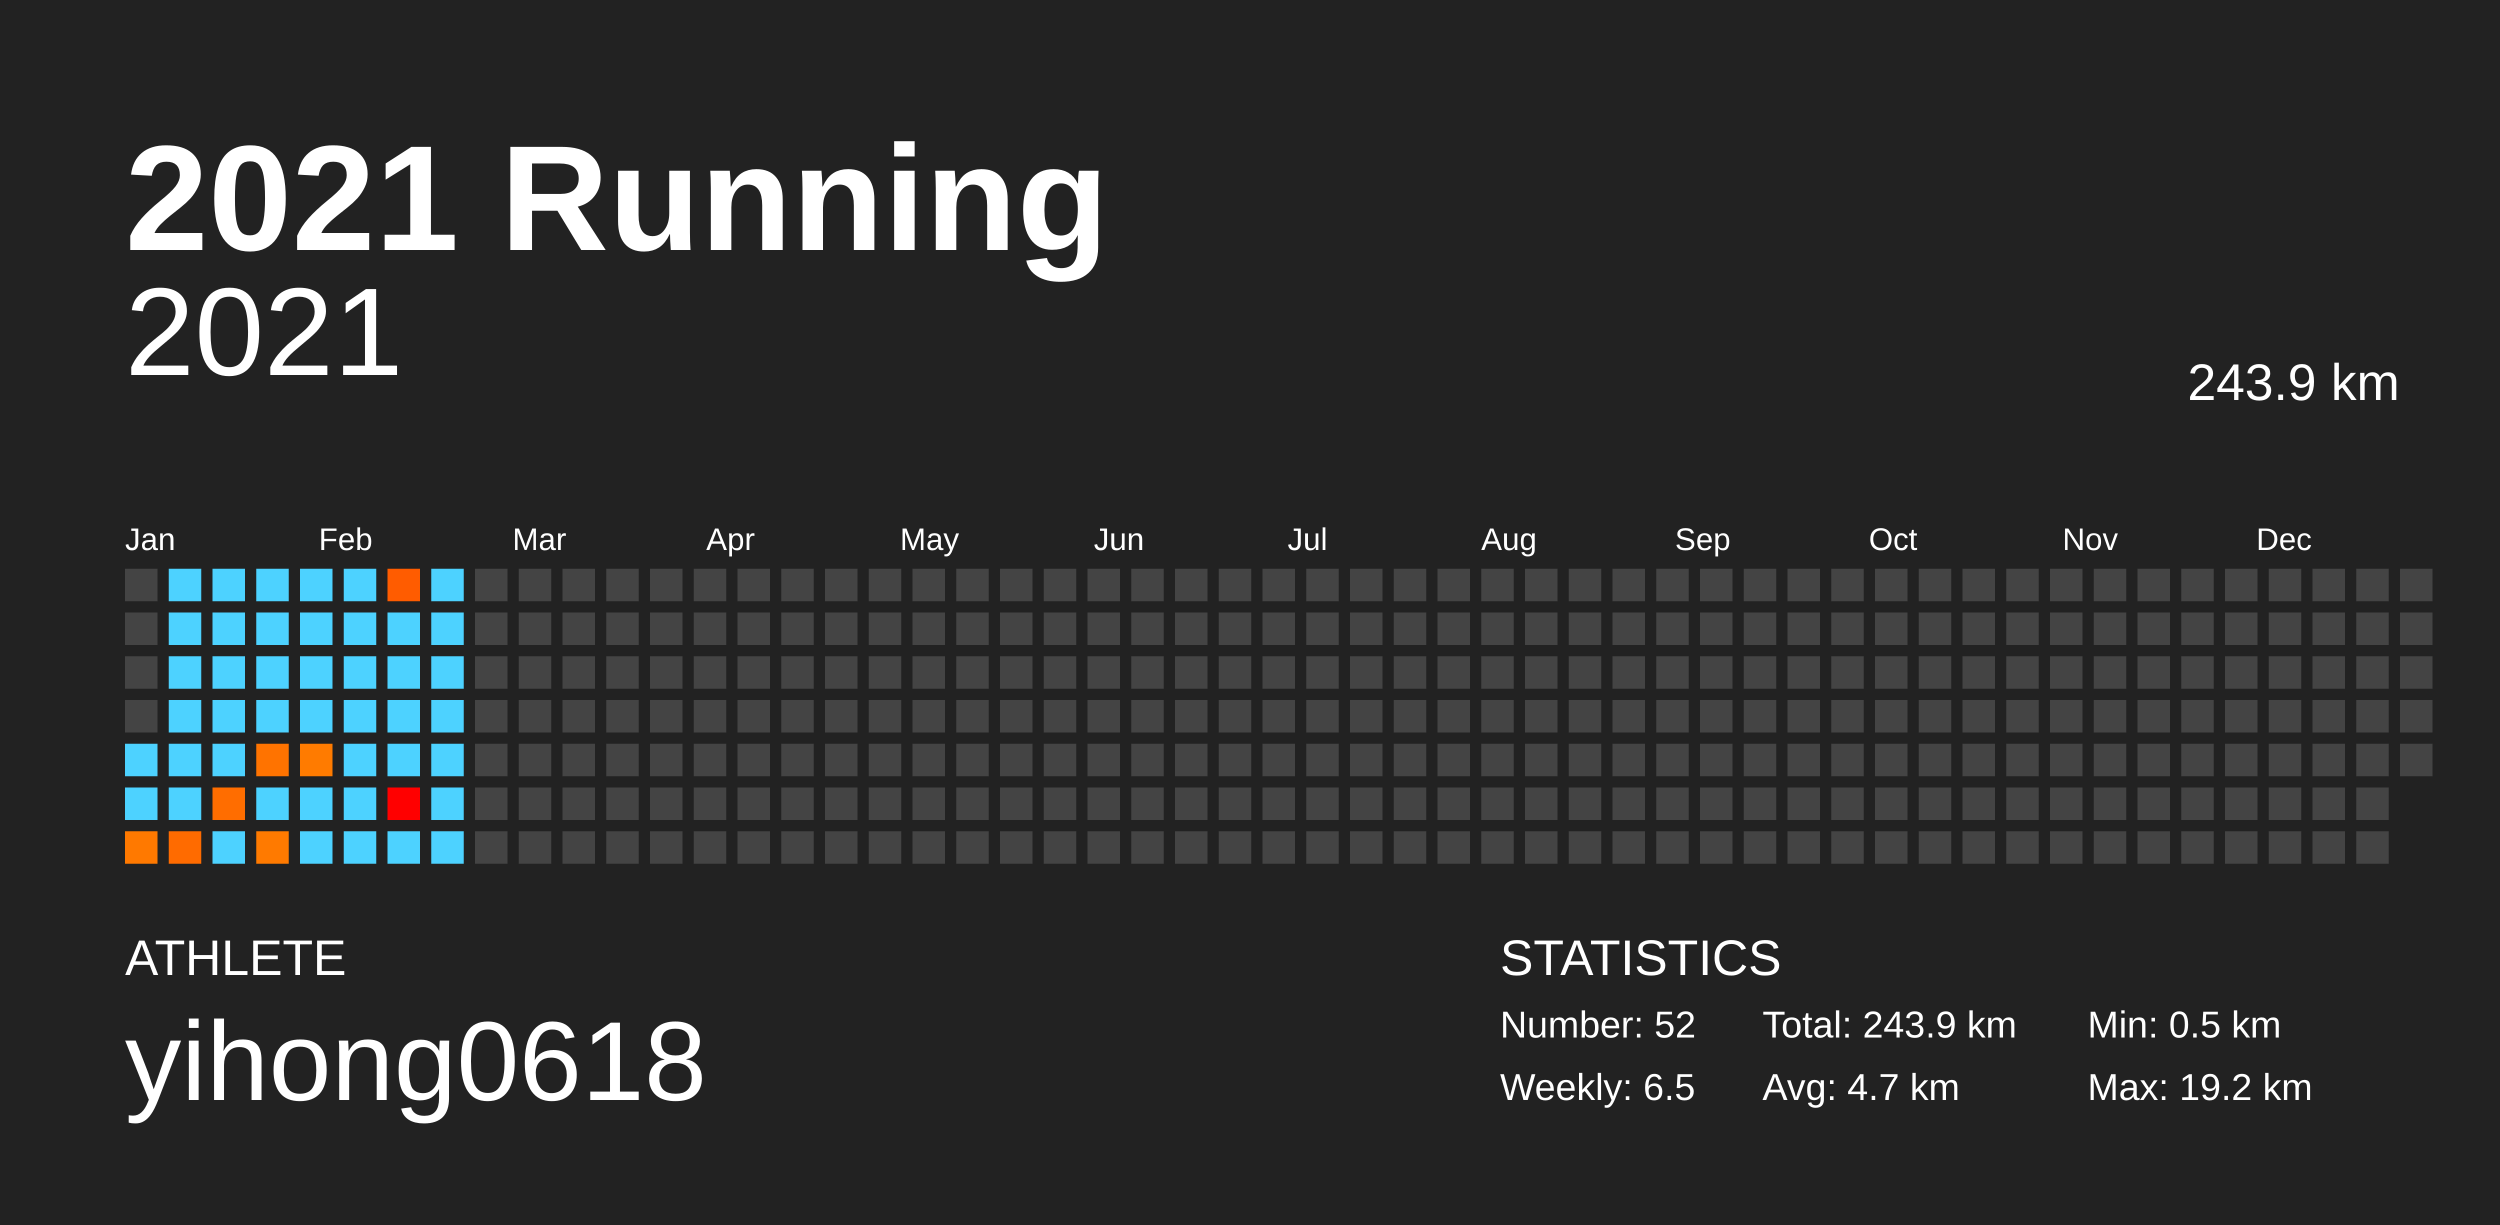
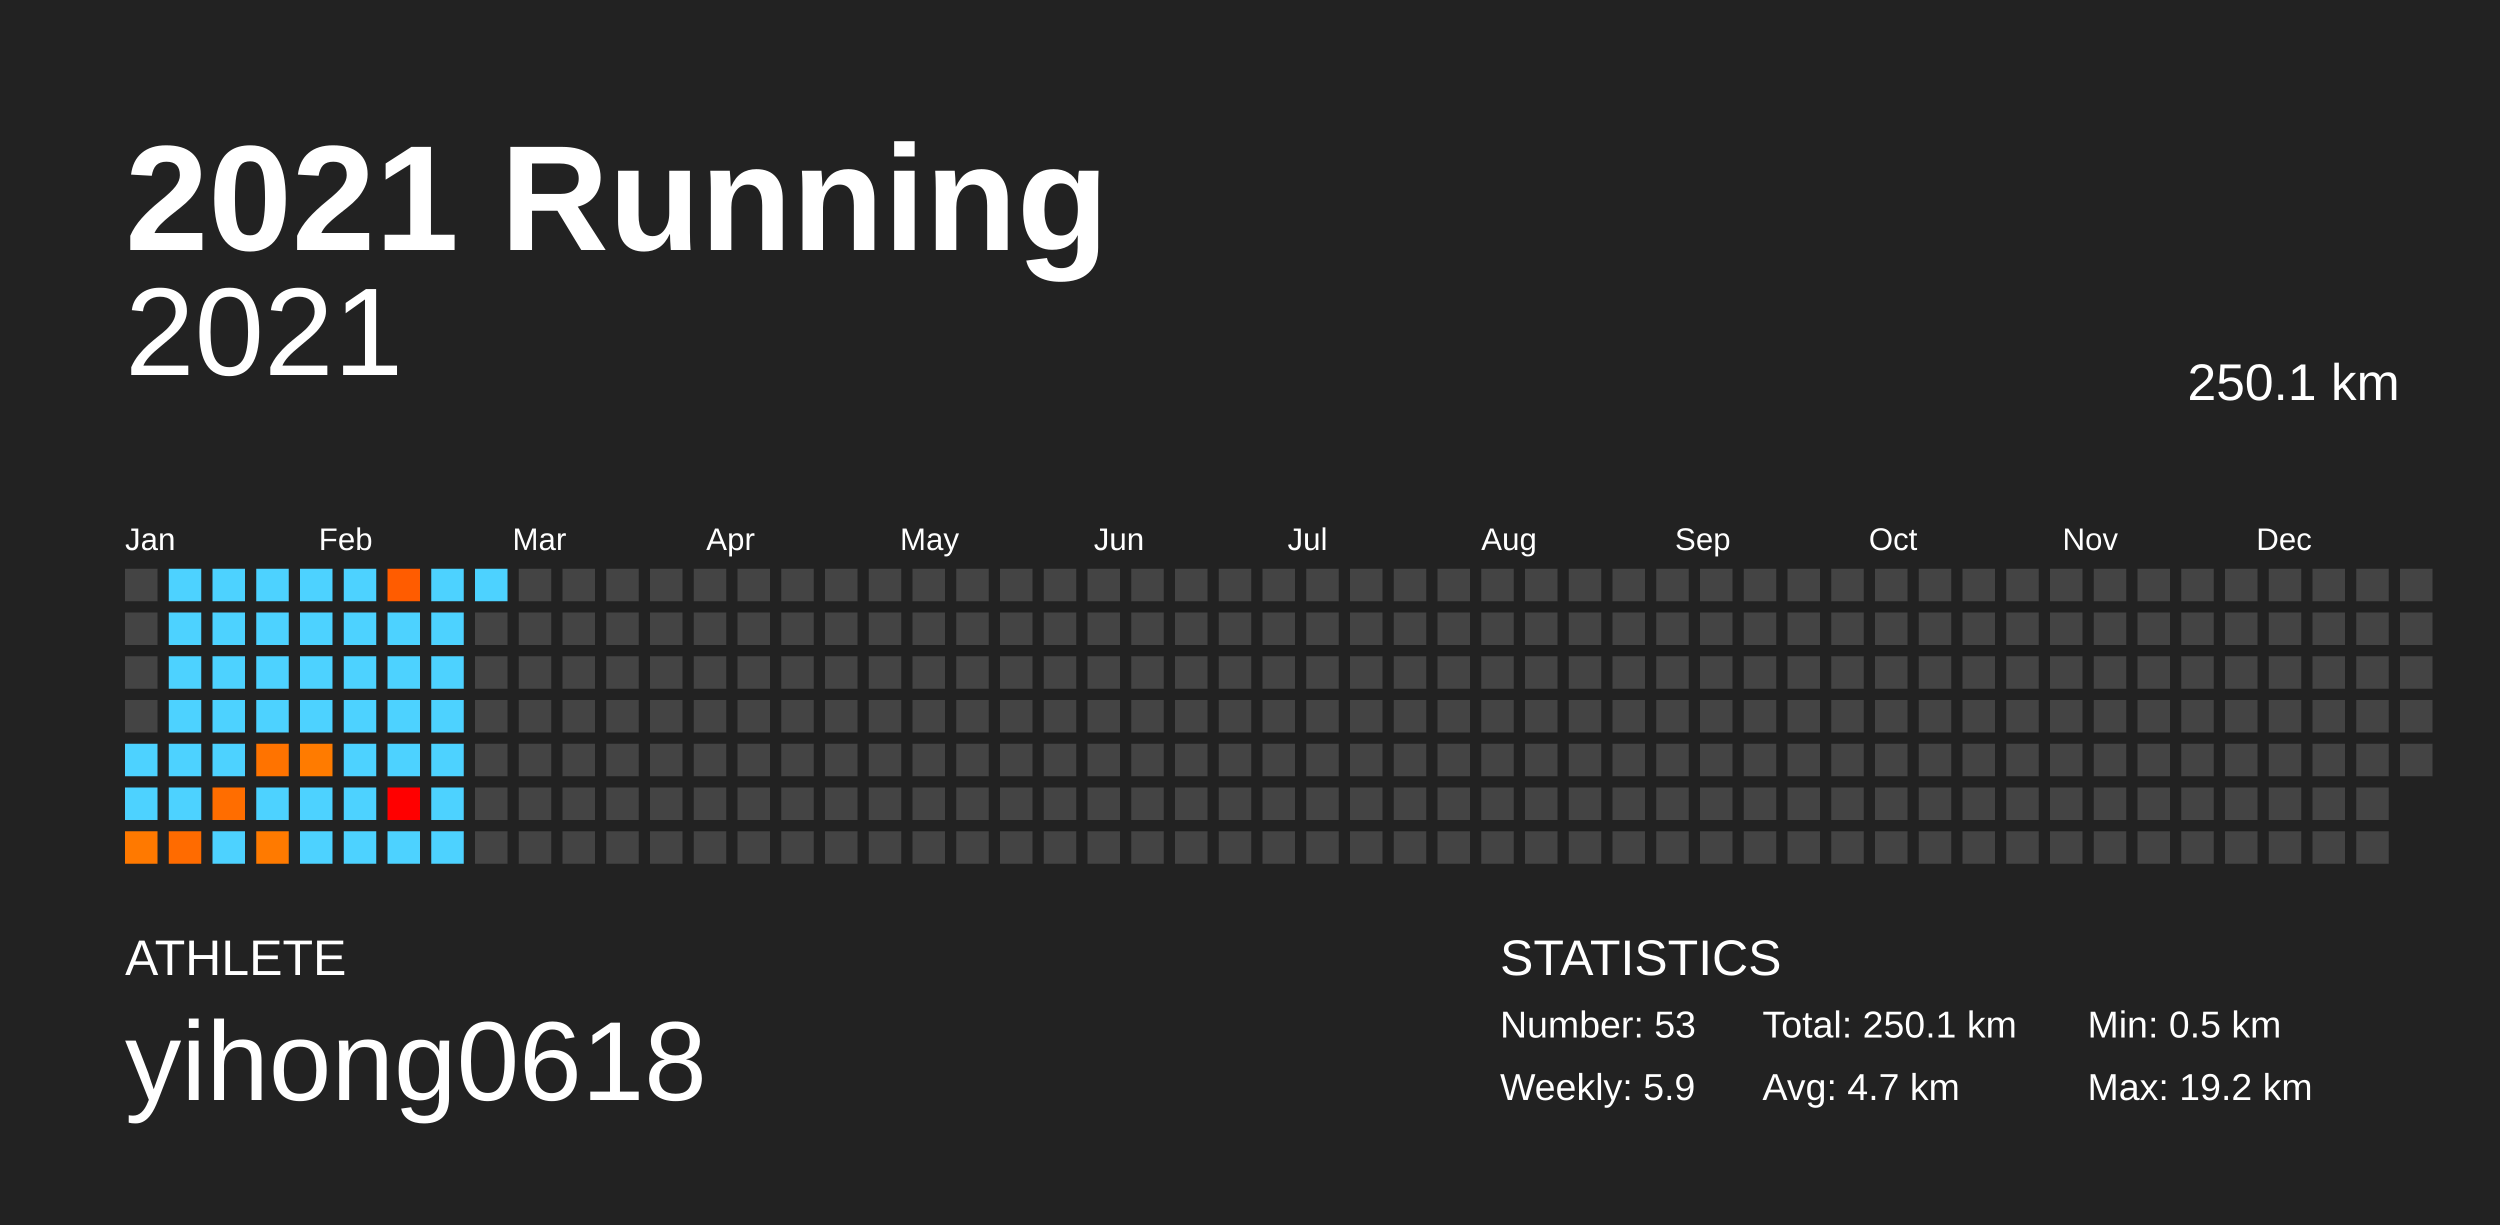
<svg xmlns="http://www.w3.org/2000/svg" baseProfile="full" height="98mm" version="1.1" viewBox="0,0,200,98" width="200mm">
  <defs />
  <rect fill="#222222" height="98" width="200" x="0" y="0" />
  <text fill="#FFFFFF" style="font-size:12px; font-family:Arial; font-weight:bold;" x="10" y="20">2021 Running</text>
  <text fill="#FFFFFF" style="font-size:4px; font-family:Arial" x="10" y="78">ATHLETE</text>
  <text fill="#FFFFFF" style="font-size:9px; font-family:Arial" x="10" y="88">yihong0618</text>
  <text fill="#FFFFFF" style="font-size:4px; font-family:Arial" x="120" y="78">STATISTICS</text>
-   <text fill="#FFFFFF" style="font-size:3px; font-family:Arial" x="120" y="83">Number: 52</text>
-   <text fill="#FFFFFF" style="font-size:3px; font-family:Arial" x="120" y="88">Weekly: 6.5</text>
-   <text fill="#FFFFFF" style="font-size:3px; font-family:Arial" x="141" y="83">Total: 243.9 km</text>
+   <text fill="#FFFFFF" style="font-size:3px; font-family:Arial" x="120" y="83">Number: 53</text>
+   <text fill="#FFFFFF" style="font-size:3px; font-family:Arial" x="120" y="88">Weekly: 5.9</text>
+   <text fill="#FFFFFF" style="font-size:3px; font-family:Arial" x="141" y="83">Total: 250.1 km</text>
  <text fill="#FFFFFF" style="font-size:3px; font-family:Arial" x="141" y="88">Avg: 4.7 km</text>
  <text fill="#FFFFFF" style="font-size:3px; font-family:Arial" x="167" y="83">Min: 0.5 km</text>
  <text fill="#FFFFFF" style="font-size:3px; font-family:Arial" x="167" y="88">Max: 19.2 km</text>
  <text alignment-baseline="hanging" fill="#FFFFFF" style="font-size:10.0px; font-family:Arial;" x="10" y="30">2021</text>
-   <text alignment-baseline="hanging" fill="#FFFFFF" style="font-size:4.125px; font-family:Arial;" x="175" y="32">243.9 km</text>
+   <text alignment-baseline="hanging" fill="#FFFFFF" style="font-size:4.125px; font-family:Arial;" x="175" y="32">250.1 km</text>
  <text fill="#FFFFFF" style="font-size:2.5px; font-family:Arial" x="10.0" y="44">Jan</text>
  <text fill="#FFFFFF" style="font-size:2.5px; font-family:Arial" x="25.5" y="44">Feb</text>
  <text fill="#FFFFFF" style="font-size:2.5px; font-family:Arial" x="41.0" y="44">Mar</text>
  <text fill="#FFFFFF" style="font-size:2.5px; font-family:Arial" x="56.5" y="44">Apr</text>
  <text fill="#FFFFFF" style="font-size:2.5px; font-family:Arial" x="72.0" y="44">May</text>
  <text fill="#FFFFFF" style="font-size:2.5px; font-family:Arial" x="87.5" y="44">Jun</text>
  <text fill="#FFFFFF" style="font-size:2.5px; font-family:Arial" x="103.0" y="44">Jul</text>
  <text fill="#FFFFFF" style="font-size:2.5px; font-family:Arial" x="118.5" y="44">Aug</text>
  <text fill="#FFFFFF" style="font-size:2.5px; font-family:Arial" x="134.0" y="44">Sep</text>
  <text fill="#FFFFFF" style="font-size:2.5px; font-family:Arial" x="149.5" y="44">Oct</text>
  <text fill="#FFFFFF" style="font-size:2.5px; font-family:Arial" x="165.0" y="44">Nov</text>
  <text fill="#FFFFFF" style="font-size:2.5px; font-family:Arial" x="180.5" y="44">Dec</text>
  <rect fill="#444444" height="2.6" width="2.6" x="10.0" y="45.5" />
  <rect fill="#444444" height="2.6" width="2.6" x="10.0" y="49.0" />
  <rect fill="#444444" height="2.6" width="2.6" x="10.0" y="52.5" />
  <rect fill="#444444" height="2.6" width="2.6" x="10.0" y="56.0" />
  <rect fill="#4dd2ff" height="2.6" width="2.6" x="10.0" y="59.5" />
  <rect fill="#4dd2ff" height="2.6" width="2.6" x="10.0" y="63.0" />
  <rect fill="#ff7900" height="2.6" width="2.6" x="10.0" y="66.5" />
  <rect fill="#4dd2ff" height="2.6" width="2.6" x="13.5" y="45.5" />
  <rect fill="#4dd2ff" height="2.6" width="2.6" x="13.5" y="49.0" />
  <rect fill="#4dd2ff" height="2.6" width="2.6" x="13.5" y="52.5" />
  <rect fill="#4dd2ff" height="2.6" width="2.6" x="13.5" y="56.0" />
  <rect fill="#4dd2ff" height="2.6" width="2.6" x="13.5" y="59.5" />
  <rect fill="#4dd2ff" height="2.6" width="2.6" x="13.5" y="63.0" />
  <rect fill="#ff6b00" height="2.6" width="2.6" x="13.5" y="66.5" />
  <rect fill="#4dd2ff" height="2.6" width="2.6" x="17.0" y="45.5" />
  <rect fill="#4dd2ff" height="2.6" width="2.6" x="17.0" y="49.0" />
  <rect fill="#4dd2ff" height="2.6" width="2.6" x="17.0" y="52.5" />
  <rect fill="#4dd2ff" height="2.6" width="2.6" x="17.0" y="56.0" />
  <rect fill="#4dd2ff" height="2.6" width="2.6" x="17.0" y="59.5" />
  <rect fill="#ff6d00" height="2.6" width="2.6" x="17.0" y="63.0" />
  <rect fill="#4dd2ff" height="2.6" width="2.6" x="17.0" y="66.5" />
  <rect fill="#4dd2ff" height="2.6" width="2.6" x="20.5" y="45.5" />
  <rect fill="#4dd2ff" height="2.6" width="2.6" x="20.5" y="49.0" />
  <rect fill="#4dd2ff" height="2.6" width="2.6" x="20.5" y="52.5" />
  <rect fill="#4dd2ff" height="2.6" width="2.6" x="20.5" y="56.0" />
  <rect fill="#ff7300" height="2.6" width="2.6" x="20.5" y="59.5" />
  <rect fill="#4dd2ff" height="2.6" width="2.6" x="20.5" y="63.0" />
  <rect fill="#ff7a00" height="2.6" width="2.6" x="20.5" y="66.5" />
  <rect fill="#4dd2ff" height="2.6" width="2.6" x="24.0" y="45.5" />
  <rect fill="#4dd2ff" height="2.6" width="2.6" x="24.0" y="49.0" />
  <rect fill="#4dd2ff" height="2.6" width="2.6" x="24.0" y="52.5" />
  <rect fill="#4dd2ff" height="2.6" width="2.6" x="24.0" y="56.0" />
  <rect fill="#ff7b00" height="2.6" width="2.6" x="24.0" y="59.5" />
  <rect fill="#4dd2ff" height="2.6" width="2.6" x="24.0" y="63.0" />
  <rect fill="#4dd2ff" height="2.6" width="2.6" x="24.0" y="66.5" />
  <rect fill="#4dd2ff" height="2.6" width="2.6" x="27.5" y="45.5" />
  <rect fill="#4dd2ff" height="2.6" width="2.6" x="27.5" y="49.0" />
  <rect fill="#4dd2ff" height="2.6" width="2.6" x="27.5" y="52.5" />
  <rect fill="#4dd2ff" height="2.6" width="2.6" x="27.5" y="56.0" />
  <rect fill="#4dd2ff" height="2.6" width="2.6" x="27.5" y="59.5" />
  <rect fill="#4dd2ff" height="2.6" width="2.6" x="27.5" y="63.0" />
  <rect fill="#4dd2ff" height="2.6" width="2.6" x="27.5" y="66.5" />
  <rect fill="#ff5c00" height="2.6" width="2.6" x="31.0" y="45.5" />
  <rect fill="#4dd2ff" height="2.6" width="2.6" x="31.0" y="49.0" />
  <rect fill="#4dd2ff" height="2.6" width="2.6" x="31.0" y="52.5" />
  <rect fill="#4dd2ff" height="2.6" width="2.6" x="31.0" y="56.0" />
  <rect fill="#4dd2ff" height="2.6" width="2.6" x="31.0" y="59.5" />
  <rect fill="#ff0000" height="2.6" width="2.6" x="31.0" y="63.0" />
  <rect fill="#4dd2ff" height="2.6" width="2.6" x="31.0" y="66.5" />
  <rect fill="#4dd2ff" height="2.6" width="2.6" x="34.5" y="45.5" />
  <rect fill="#4dd2ff" height="2.6" width="2.6" x="34.5" y="49.0" />
  <rect fill="#4dd2ff" height="2.6" width="2.6" x="34.5" y="52.5" />
  <rect fill="#4dd2ff" height="2.6" width="2.6" x="34.5" y="56.0" />
  <rect fill="#4dd2ff" height="2.6" width="2.6" x="34.5" y="59.5" />
  <rect fill="#4dd2ff" height="2.6" width="2.6" x="34.5" y="63.0" />
  <rect fill="#4dd2ff" height="2.6" width="2.6" x="34.5" y="66.5" />
-   <rect fill="#444444" height="2.6" width="2.6" x="38.0" y="45.5" />
+   <rect fill="#4dd2ff" height="2.6" width="2.6" x="38.0" y="45.5" />
  <rect fill="#444444" height="2.6" width="2.6" x="38.0" y="49.0" />
  <rect fill="#444444" height="2.6" width="2.6" x="38.0" y="52.5" />
  <rect fill="#444444" height="2.6" width="2.6" x="38.0" y="56.0" />
  <rect fill="#444444" height="2.6" width="2.6" x="38.0" y="59.5" />
  <rect fill="#444444" height="2.6" width="2.6" x="38.0" y="63.0" />
  <rect fill="#444444" height="2.6" width="2.6" x="38.0" y="66.5" />
  <rect fill="#444444" height="2.6" width="2.6" x="41.5" y="45.5" />
  <rect fill="#444444" height="2.6" width="2.6" x="41.5" y="49.0" />
  <rect fill="#444444" height="2.6" width="2.6" x="41.5" y="52.5" />
  <rect fill="#444444" height="2.6" width="2.6" x="41.5" y="56.0" />
  <rect fill="#444444" height="2.6" width="2.6" x="41.5" y="59.5" />
  <rect fill="#444444" height="2.6" width="2.6" x="41.5" y="63.0" />
  <rect fill="#444444" height="2.6" width="2.6" x="41.5" y="66.5" />
  <rect fill="#444444" height="2.6" width="2.6" x="45.0" y="45.5" />
  <rect fill="#444444" height="2.6" width="2.6" x="45.0" y="49.0" />
  <rect fill="#444444" height="2.6" width="2.6" x="45.0" y="52.5" />
  <rect fill="#444444" height="2.6" width="2.6" x="45.0" y="56.0" />
  <rect fill="#444444" height="2.6" width="2.6" x="45.0" y="59.5" />
  <rect fill="#444444" height="2.6" width="2.6" x="45.0" y="63.0" />
  <rect fill="#444444" height="2.6" width="2.6" x="45.0" y="66.5" />
  <rect fill="#444444" height="2.6" width="2.6" x="48.5" y="45.5" />
  <rect fill="#444444" height="2.6" width="2.6" x="48.5" y="49.0" />
  <rect fill="#444444" height="2.6" width="2.6" x="48.5" y="52.5" />
  <rect fill="#444444" height="2.6" width="2.6" x="48.5" y="56.0" />
  <rect fill="#444444" height="2.6" width="2.6" x="48.5" y="59.5" />
  <rect fill="#444444" height="2.6" width="2.6" x="48.5" y="63.0" />
  <rect fill="#444444" height="2.6" width="2.6" x="48.5" y="66.5" />
  <rect fill="#444444" height="2.6" width="2.6" x="52.0" y="45.5" />
  <rect fill="#444444" height="2.6" width="2.6" x="52.0" y="49.0" />
  <rect fill="#444444" height="2.6" width="2.6" x="52.0" y="52.5" />
  <rect fill="#444444" height="2.6" width="2.6" x="52.0" y="56.0" />
  <rect fill="#444444" height="2.6" width="2.6" x="52.0" y="59.5" />
  <rect fill="#444444" height="2.6" width="2.6" x="52.0" y="63.0" />
  <rect fill="#444444" height="2.6" width="2.6" x="52.0" y="66.5" />
  <rect fill="#444444" height="2.6" width="2.6" x="55.5" y="45.5" />
  <rect fill="#444444" height="2.6" width="2.6" x="55.5" y="49.0" />
  <rect fill="#444444" height="2.6" width="2.6" x="55.5" y="52.5" />
  <rect fill="#444444" height="2.6" width="2.6" x="55.5" y="56.0" />
  <rect fill="#444444" height="2.6" width="2.6" x="55.5" y="59.5" />
  <rect fill="#444444" height="2.6" width="2.6" x="55.5" y="63.0" />
  <rect fill="#444444" height="2.6" width="2.6" x="55.5" y="66.5" />
  <rect fill="#444444" height="2.6" width="2.6" x="59.0" y="45.5" />
  <rect fill="#444444" height="2.6" width="2.6" x="59.0" y="49.0" />
  <rect fill="#444444" height="2.6" width="2.6" x="59.0" y="52.5" />
  <rect fill="#444444" height="2.6" width="2.6" x="59.0" y="56.0" />
  <rect fill="#444444" height="2.6" width="2.6" x="59.0" y="59.5" />
  <rect fill="#444444" height="2.6" width="2.6" x="59.0" y="63.0" />
  <rect fill="#444444" height="2.6" width="2.6" x="59.0" y="66.5" />
  <rect fill="#444444" height="2.6" width="2.6" x="62.5" y="45.5" />
  <rect fill="#444444" height="2.6" width="2.6" x="62.5" y="49.0" />
  <rect fill="#444444" height="2.6" width="2.6" x="62.5" y="52.5" />
  <rect fill="#444444" height="2.6" width="2.6" x="62.5" y="56.0" />
  <rect fill="#444444" height="2.6" width="2.6" x="62.5" y="59.5" />
  <rect fill="#444444" height="2.6" width="2.6" x="62.5" y="63.0" />
  <rect fill="#444444" height="2.6" width="2.6" x="62.5" y="66.5" />
  <rect fill="#444444" height="2.6" width="2.6" x="66.0" y="45.5" />
  <rect fill="#444444" height="2.6" width="2.6" x="66.0" y="49.0" />
  <rect fill="#444444" height="2.6" width="2.6" x="66.0" y="52.5" />
  <rect fill="#444444" height="2.6" width="2.6" x="66.0" y="56.0" />
  <rect fill="#444444" height="2.6" width="2.6" x="66.0" y="59.5" />
  <rect fill="#444444" height="2.6" width="2.6" x="66.0" y="63.0" />
  <rect fill="#444444" height="2.6" width="2.6" x="66.0" y="66.5" />
  <rect fill="#444444" height="2.6" width="2.6" x="69.5" y="45.5" />
  <rect fill="#444444" height="2.6" width="2.6" x="69.5" y="49.0" />
  <rect fill="#444444" height="2.6" width="2.6" x="69.5" y="52.5" />
  <rect fill="#444444" height="2.6" width="2.6" x="69.5" y="56.0" />
  <rect fill="#444444" height="2.6" width="2.6" x="69.5" y="59.5" />
  <rect fill="#444444" height="2.6" width="2.6" x="69.5" y="63.0" />
  <rect fill="#444444" height="2.6" width="2.6" x="69.5" y="66.5" />
  <rect fill="#444444" height="2.6" width="2.6" x="73.0" y="45.5" />
  <rect fill="#444444" height="2.6" width="2.6" x="73.0" y="49.0" />
  <rect fill="#444444" height="2.6" width="2.6" x="73.0" y="52.5" />
  <rect fill="#444444" height="2.6" width="2.6" x="73.0" y="56.0" />
  <rect fill="#444444" height="2.6" width="2.6" x="73.0" y="59.5" />
  <rect fill="#444444" height="2.6" width="2.6" x="73.0" y="63.0" />
  <rect fill="#444444" height="2.6" width="2.6" x="73.0" y="66.5" />
  <rect fill="#444444" height="2.6" width="2.6" x="76.5" y="45.5" />
  <rect fill="#444444" height="2.6" width="2.6" x="76.5" y="49.0" />
  <rect fill="#444444" height="2.6" width="2.6" x="76.5" y="52.5" />
  <rect fill="#444444" height="2.6" width="2.6" x="76.5" y="56.0" />
  <rect fill="#444444" height="2.6" width="2.6" x="76.5" y="59.5" />
  <rect fill="#444444" height="2.6" width="2.6" x="76.5" y="63.0" />
  <rect fill="#444444" height="2.6" width="2.6" x="76.5" y="66.5" />
  <rect fill="#444444" height="2.6" width="2.6" x="80.0" y="45.5" />
  <rect fill="#444444" height="2.6" width="2.6" x="80.0" y="49.0" />
  <rect fill="#444444" height="2.6" width="2.6" x="80.0" y="52.5" />
  <rect fill="#444444" height="2.6" width="2.6" x="80.0" y="56.0" />
  <rect fill="#444444" height="2.6" width="2.6" x="80.0" y="59.5" />
  <rect fill="#444444" height="2.6" width="2.6" x="80.0" y="63.0" />
  <rect fill="#444444" height="2.6" width="2.6" x="80.0" y="66.5" />
  <rect fill="#444444" height="2.6" width="2.6" x="83.5" y="45.5" />
  <rect fill="#444444" height="2.6" width="2.6" x="83.5" y="49.0" />
  <rect fill="#444444" height="2.6" width="2.6" x="83.5" y="52.5" />
  <rect fill="#444444" height="2.6" width="2.6" x="83.5" y="56.0" />
  <rect fill="#444444" height="2.6" width="2.6" x="83.5" y="59.5" />
  <rect fill="#444444" height="2.6" width="2.6" x="83.5" y="63.0" />
  <rect fill="#444444" height="2.6" width="2.6" x="83.5" y="66.5" />
  <rect fill="#444444" height="2.6" width="2.6" x="87.0" y="45.5" />
  <rect fill="#444444" height="2.6" width="2.6" x="87.0" y="49.0" />
  <rect fill="#444444" height="2.6" width="2.6" x="87.0" y="52.5" />
  <rect fill="#444444" height="2.6" width="2.6" x="87.0" y="56.0" />
  <rect fill="#444444" height="2.6" width="2.6" x="87.0" y="59.5" />
  <rect fill="#444444" height="2.6" width="2.6" x="87.0" y="63.0" />
  <rect fill="#444444" height="2.6" width="2.6" x="87.0" y="66.5" />
  <rect fill="#444444" height="2.6" width="2.6" x="90.5" y="45.5" />
  <rect fill="#444444" height="2.6" width="2.6" x="90.5" y="49.0" />
  <rect fill="#444444" height="2.6" width="2.6" x="90.5" y="52.5" />
  <rect fill="#444444" height="2.6" width="2.6" x="90.5" y="56.0" />
  <rect fill="#444444" height="2.6" width="2.6" x="90.5" y="59.5" />
  <rect fill="#444444" height="2.6" width="2.6" x="90.5" y="63.0" />
  <rect fill="#444444" height="2.6" width="2.6" x="90.5" y="66.5" />
  <rect fill="#444444" height="2.6" width="2.6" x="94.0" y="45.5" />
  <rect fill="#444444" height="2.6" width="2.6" x="94.0" y="49.0" />
  <rect fill="#444444" height="2.6" width="2.6" x="94.0" y="52.5" />
  <rect fill="#444444" height="2.6" width="2.6" x="94.0" y="56.0" />
  <rect fill="#444444" height="2.6" width="2.6" x="94.0" y="59.5" />
  <rect fill="#444444" height="2.6" width="2.6" x="94.0" y="63.0" />
  <rect fill="#444444" height="2.6" width="2.6" x="94.0" y="66.5" />
  <rect fill="#444444" height="2.6" width="2.6" x="97.5" y="45.5" />
  <rect fill="#444444" height="2.6" width="2.6" x="97.5" y="49.0" />
  <rect fill="#444444" height="2.6" width="2.6" x="97.5" y="52.5" />
  <rect fill="#444444" height="2.6" width="2.6" x="97.5" y="56.0" />
  <rect fill="#444444" height="2.6" width="2.6" x="97.5" y="59.5" />
  <rect fill="#444444" height="2.6" width="2.6" x="97.5" y="63.0" />
  <rect fill="#444444" height="2.6" width="2.6" x="97.5" y="66.5" />
  <rect fill="#444444" height="2.6" width="2.6" x="101.0" y="45.5" />
  <rect fill="#444444" height="2.6" width="2.6" x="101.0" y="49.0" />
  <rect fill="#444444" height="2.6" width="2.6" x="101.0" y="52.5" />
  <rect fill="#444444" height="2.6" width="2.6" x="101.0" y="56.0" />
  <rect fill="#444444" height="2.6" width="2.6" x="101.0" y="59.5" />
  <rect fill="#444444" height="2.6" width="2.6" x="101.0" y="63.0" />
  <rect fill="#444444" height="2.6" width="2.6" x="101.0" y="66.5" />
  <rect fill="#444444" height="2.6" width="2.6" x="104.5" y="45.5" />
  <rect fill="#444444" height="2.6" width="2.6" x="104.5" y="49.0" />
  <rect fill="#444444" height="2.6" width="2.6" x="104.5" y="52.5" />
  <rect fill="#444444" height="2.6" width="2.6" x="104.5" y="56.0" />
  <rect fill="#444444" height="2.6" width="2.6" x="104.5" y="59.5" />
  <rect fill="#444444" height="2.6" width="2.6" x="104.5" y="63.0" />
  <rect fill="#444444" height="2.6" width="2.6" x="104.5" y="66.5" />
  <rect fill="#444444" height="2.6" width="2.6" x="108.0" y="45.5" />
  <rect fill="#444444" height="2.6" width="2.6" x="108.0" y="49.0" />
  <rect fill="#444444" height="2.6" width="2.6" x="108.0" y="52.5" />
  <rect fill="#444444" height="2.6" width="2.6" x="108.0" y="56.0" />
  <rect fill="#444444" height="2.6" width="2.6" x="108.0" y="59.5" />
  <rect fill="#444444" height="2.6" width="2.6" x="108.0" y="63.0" />
  <rect fill="#444444" height="2.6" width="2.6" x="108.0" y="66.5" />
  <rect fill="#444444" height="2.6" width="2.6" x="111.5" y="45.5" />
  <rect fill="#444444" height="2.6" width="2.6" x="111.5" y="49.0" />
  <rect fill="#444444" height="2.6" width="2.6" x="111.5" y="52.5" />
  <rect fill="#444444" height="2.6" width="2.6" x="111.5" y="56.0" />
  <rect fill="#444444" height="2.6" width="2.6" x="111.5" y="59.5" />
  <rect fill="#444444" height="2.6" width="2.6" x="111.5" y="63.0" />
  <rect fill="#444444" height="2.6" width="2.6" x="111.5" y="66.5" />
  <rect fill="#444444" height="2.6" width="2.6" x="115.0" y="45.5" />
  <rect fill="#444444" height="2.6" width="2.6" x="115.0" y="49.0" />
  <rect fill="#444444" height="2.6" width="2.6" x="115.0" y="52.5" />
  <rect fill="#444444" height="2.6" width="2.6" x="115.0" y="56.0" />
  <rect fill="#444444" height="2.6" width="2.6" x="115.0" y="59.5" />
  <rect fill="#444444" height="2.6" width="2.6" x="115.0" y="63.0" />
  <rect fill="#444444" height="2.6" width="2.6" x="115.0" y="66.5" />
  <rect fill="#444444" height="2.6" width="2.6" x="118.5" y="45.5" />
  <rect fill="#444444" height="2.6" width="2.6" x="118.5" y="49.0" />
  <rect fill="#444444" height="2.6" width="2.6" x="118.5" y="52.5" />
  <rect fill="#444444" height="2.6" width="2.6" x="118.5" y="56.0" />
  <rect fill="#444444" height="2.6" width="2.6" x="118.5" y="59.5" />
  <rect fill="#444444" height="2.6" width="2.6" x="118.5" y="63.0" />
  <rect fill="#444444" height="2.6" width="2.6" x="118.5" y="66.5" />
  <rect fill="#444444" height="2.6" width="2.6" x="122.0" y="45.5" />
  <rect fill="#444444" height="2.6" width="2.6" x="122.0" y="49.0" />
  <rect fill="#444444" height="2.6" width="2.6" x="122.0" y="52.5" />
  <rect fill="#444444" height="2.6" width="2.6" x="122.0" y="56.0" />
  <rect fill="#444444" height="2.6" width="2.6" x="122.0" y="59.5" />
  <rect fill="#444444" height="2.6" width="2.6" x="122.0" y="63.0" />
  <rect fill="#444444" height="2.6" width="2.6" x="122.0" y="66.5" />
  <rect fill="#444444" height="2.6" width="2.6" x="125.5" y="45.5" />
  <rect fill="#444444" height="2.6" width="2.6" x="125.5" y="49.0" />
  <rect fill="#444444" height="2.6" width="2.6" x="125.5" y="52.5" />
  <rect fill="#444444" height="2.6" width="2.6" x="125.5" y="56.0" />
  <rect fill="#444444" height="2.6" width="2.6" x="125.5" y="59.5" />
  <rect fill="#444444" height="2.6" width="2.6" x="125.5" y="63.0" />
  <rect fill="#444444" height="2.6" width="2.6" x="125.5" y="66.5" />
  <rect fill="#444444" height="2.6" width="2.6" x="129.0" y="45.5" />
  <rect fill="#444444" height="2.6" width="2.6" x="129.0" y="49.0" />
  <rect fill="#444444" height="2.6" width="2.6" x="129.0" y="52.5" />
  <rect fill="#444444" height="2.6" width="2.6" x="129.0" y="56.0" />
  <rect fill="#444444" height="2.6" width="2.6" x="129.0" y="59.5" />
  <rect fill="#444444" height="2.6" width="2.6" x="129.0" y="63.0" />
  <rect fill="#444444" height="2.6" width="2.6" x="129.0" y="66.5" />
  <rect fill="#444444" height="2.6" width="2.6" x="132.5" y="45.5" />
  <rect fill="#444444" height="2.6" width="2.6" x="132.5" y="49.0" />
  <rect fill="#444444" height="2.6" width="2.6" x="132.5" y="52.5" />
  <rect fill="#444444" height="2.6" width="2.6" x="132.5" y="56.0" />
  <rect fill="#444444" height="2.6" width="2.6" x="132.5" y="59.5" />
  <rect fill="#444444" height="2.6" width="2.6" x="132.5" y="63.0" />
  <rect fill="#444444" height="2.6" width="2.6" x="132.5" y="66.5" />
  <rect fill="#444444" height="2.6" width="2.6" x="136.0" y="45.5" />
  <rect fill="#444444" height="2.6" width="2.6" x="136.0" y="49.0" />
  <rect fill="#444444" height="2.6" width="2.6" x="136.0" y="52.5" />
  <rect fill="#444444" height="2.6" width="2.6" x="136.0" y="56.0" />
  <rect fill="#444444" height="2.6" width="2.6" x="136.0" y="59.5" />
  <rect fill="#444444" height="2.6" width="2.6" x="136.0" y="63.0" />
  <rect fill="#444444" height="2.6" width="2.6" x="136.0" y="66.5" />
  <rect fill="#444444" height="2.6" width="2.6" x="139.5" y="45.5" />
  <rect fill="#444444" height="2.6" width="2.6" x="139.5" y="49.0" />
  <rect fill="#444444" height="2.6" width="2.6" x="139.5" y="52.5" />
  <rect fill="#444444" height="2.6" width="2.6" x="139.5" y="56.0" />
  <rect fill="#444444" height="2.6" width="2.6" x="139.5" y="59.5" />
  <rect fill="#444444" height="2.6" width="2.6" x="139.5" y="63.0" />
  <rect fill="#444444" height="2.6" width="2.6" x="139.5" y="66.5" />
  <rect fill="#444444" height="2.6" width="2.6" x="143.0" y="45.5" />
  <rect fill="#444444" height="2.6" width="2.6" x="143.0" y="49.0" />
  <rect fill="#444444" height="2.6" width="2.6" x="143.0" y="52.5" />
  <rect fill="#444444" height="2.6" width="2.6" x="143.0" y="56.0" />
  <rect fill="#444444" height="2.6" width="2.6" x="143.0" y="59.5" />
  <rect fill="#444444" height="2.6" width="2.6" x="143.0" y="63.0" />
  <rect fill="#444444" height="2.6" width="2.6" x="143.0" y="66.5" />
  <rect fill="#444444" height="2.6" width="2.6" x="146.5" y="45.5" />
  <rect fill="#444444" height="2.6" width="2.6" x="146.5" y="49.0" />
  <rect fill="#444444" height="2.6" width="2.6" x="146.5" y="52.5" />
  <rect fill="#444444" height="2.6" width="2.6" x="146.5" y="56.0" />
  <rect fill="#444444" height="2.6" width="2.6" x="146.5" y="59.5" />
  <rect fill="#444444" height="2.6" width="2.6" x="146.5" y="63.0" />
  <rect fill="#444444" height="2.6" width="2.6" x="146.5" y="66.5" />
  <rect fill="#444444" height="2.6" width="2.6" x="150.0" y="45.5" />
  <rect fill="#444444" height="2.6" width="2.6" x="150.0" y="49.0" />
  <rect fill="#444444" height="2.6" width="2.6" x="150.0" y="52.5" />
  <rect fill="#444444" height="2.6" width="2.6" x="150.0" y="56.0" />
  <rect fill="#444444" height="2.6" width="2.6" x="150.0" y="59.5" />
  <rect fill="#444444" height="2.6" width="2.6" x="150.0" y="63.0" />
  <rect fill="#444444" height="2.6" width="2.6" x="150.0" y="66.5" />
  <rect fill="#444444" height="2.6" width="2.6" x="153.5" y="45.5" />
  <rect fill="#444444" height="2.6" width="2.6" x="153.5" y="49.0" />
  <rect fill="#444444" height="2.6" width="2.6" x="153.5" y="52.5" />
  <rect fill="#444444" height="2.6" width="2.6" x="153.5" y="56.0" />
  <rect fill="#444444" height="2.6" width="2.6" x="153.5" y="59.5" />
  <rect fill="#444444" height="2.6" width="2.6" x="153.5" y="63.0" />
  <rect fill="#444444" height="2.6" width="2.6" x="153.5" y="66.5" />
  <rect fill="#444444" height="2.6" width="2.6" x="157.0" y="45.5" />
  <rect fill="#444444" height="2.6" width="2.6" x="157.0" y="49.0" />
  <rect fill="#444444" height="2.6" width="2.6" x="157.0" y="52.5" />
  <rect fill="#444444" height="2.6" width="2.6" x="157.0" y="56.0" />
  <rect fill="#444444" height="2.6" width="2.6" x="157.0" y="59.5" />
  <rect fill="#444444" height="2.6" width="2.6" x="157.0" y="63.0" />
  <rect fill="#444444" height="2.6" width="2.6" x="157.0" y="66.5" />
  <rect fill="#444444" height="2.6" width="2.6" x="160.5" y="45.5" />
  <rect fill="#444444" height="2.6" width="2.6" x="160.5" y="49.0" />
  <rect fill="#444444" height="2.6" width="2.6" x="160.5" y="52.5" />
  <rect fill="#444444" height="2.6" width="2.6" x="160.5" y="56.0" />
  <rect fill="#444444" height="2.6" width="2.6" x="160.5" y="59.5" />
  <rect fill="#444444" height="2.6" width="2.6" x="160.5" y="63.0" />
  <rect fill="#444444" height="2.6" width="2.6" x="160.5" y="66.5" />
  <rect fill="#444444" height="2.6" width="2.6" x="164.0" y="45.5" />
  <rect fill="#444444" height="2.6" width="2.6" x="164.0" y="49.0" />
  <rect fill="#444444" height="2.6" width="2.6" x="164.0" y="52.5" />
  <rect fill="#444444" height="2.6" width="2.6" x="164.0" y="56.0" />
  <rect fill="#444444" height="2.6" width="2.6" x="164.0" y="59.5" />
  <rect fill="#444444" height="2.6" width="2.6" x="164.0" y="63.0" />
  <rect fill="#444444" height="2.6" width="2.6" x="164.0" y="66.5" />
  <rect fill="#444444" height="2.6" width="2.6" x="167.5" y="45.5" />
  <rect fill="#444444" height="2.6" width="2.6" x="167.5" y="49.0" />
  <rect fill="#444444" height="2.6" width="2.6" x="167.5" y="52.5" />
  <rect fill="#444444" height="2.6" width="2.6" x="167.5" y="56.0" />
  <rect fill="#444444" height="2.6" width="2.6" x="167.5" y="59.5" />
  <rect fill="#444444" height="2.6" width="2.6" x="167.5" y="63.0" />
  <rect fill="#444444" height="2.6" width="2.6" x="167.5" y="66.5" />
  <rect fill="#444444" height="2.6" width="2.6" x="171.0" y="45.5" />
  <rect fill="#444444" height="2.6" width="2.6" x="171.0" y="49.0" />
  <rect fill="#444444" height="2.6" width="2.6" x="171.0" y="52.5" />
  <rect fill="#444444" height="2.6" width="2.6" x="171.0" y="56.0" />
  <rect fill="#444444" height="2.6" width="2.6" x="171.0" y="59.5" />
  <rect fill="#444444" height="2.6" width="2.6" x="171.0" y="63.0" />
  <rect fill="#444444" height="2.6" width="2.6" x="171.0" y="66.5" />
  <rect fill="#444444" height="2.6" width="2.6" x="174.5" y="45.5" />
  <rect fill="#444444" height="2.6" width="2.6" x="174.5" y="49.0" />
  <rect fill="#444444" height="2.6" width="2.6" x="174.5" y="52.5" />
  <rect fill="#444444" height="2.6" width="2.6" x="174.5" y="56.0" />
  <rect fill="#444444" height="2.6" width="2.6" x="174.5" y="59.5" />
  <rect fill="#444444" height="2.6" width="2.6" x="174.5" y="63.0" />
  <rect fill="#444444" height="2.6" width="2.6" x="174.5" y="66.5" />
  <rect fill="#444444" height="2.6" width="2.6" x="178.0" y="45.5" />
  <rect fill="#444444" height="2.6" width="2.6" x="178.0" y="49.0" />
  <rect fill="#444444" height="2.6" width="2.6" x="178.0" y="52.5" />
  <rect fill="#444444" height="2.6" width="2.6" x="178.0" y="56.0" />
  <rect fill="#444444" height="2.6" width="2.6" x="178.0" y="59.5" />
  <rect fill="#444444" height="2.6" width="2.6" x="178.0" y="63.0" />
  <rect fill="#444444" height="2.6" width="2.6" x="178.0" y="66.5" />
  <rect fill="#444444" height="2.6" width="2.6" x="181.5" y="45.5" />
  <rect fill="#444444" height="2.6" width="2.6" x="181.5" y="49.0" />
  <rect fill="#444444" height="2.6" width="2.6" x="181.5" y="52.5" />
  <rect fill="#444444" height="2.6" width="2.6" x="181.5" y="56.0" />
  <rect fill="#444444" height="2.6" width="2.6" x="181.5" y="59.5" />
  <rect fill="#444444" height="2.6" width="2.6" x="181.5" y="63.0" />
  <rect fill="#444444" height="2.6" width="2.6" x="181.5" y="66.5" />
  <rect fill="#444444" height="2.6" width="2.6" x="185.0" y="45.5" />
  <rect fill="#444444" height="2.6" width="2.6" x="185.0" y="49.0" />
  <rect fill="#444444" height="2.6" width="2.6" x="185.0" y="52.5" />
  <rect fill="#444444" height="2.6" width="2.6" x="185.0" y="56.0" />
  <rect fill="#444444" height="2.6" width="2.6" x="185.0" y="59.5" />
  <rect fill="#444444" height="2.6" width="2.6" x="185.0" y="63.0" />
  <rect fill="#444444" height="2.6" width="2.6" x="185.0" y="66.5" />
  <rect fill="#444444" height="2.6" width="2.6" x="188.5" y="45.5" />
  <rect fill="#444444" height="2.6" width="2.6" x="188.5" y="49.0" />
  <rect fill="#444444" height="2.6" width="2.6" x="188.5" y="52.5" />
  <rect fill="#444444" height="2.6" width="2.6" x="188.5" y="56.0" />
  <rect fill="#444444" height="2.6" width="2.6" x="188.5" y="59.5" />
  <rect fill="#444444" height="2.6" width="2.6" x="188.5" y="63.0" />
  <rect fill="#444444" height="2.6" width="2.6" x="188.5" y="66.5" />
  <rect fill="#444444" height="2.6" width="2.6" x="192.0" y="45.5" />
  <rect fill="#444444" height="2.6" width="2.6" x="192.0" y="49.0" />
  <rect fill="#444444" height="2.6" width="2.6" x="192.0" y="52.5" />
  <rect fill="#444444" height="2.6" width="2.6" x="192.0" y="56.0" />
  <rect fill="#444444" height="2.6" width="2.6" x="192.0" y="59.5" />
</svg>
